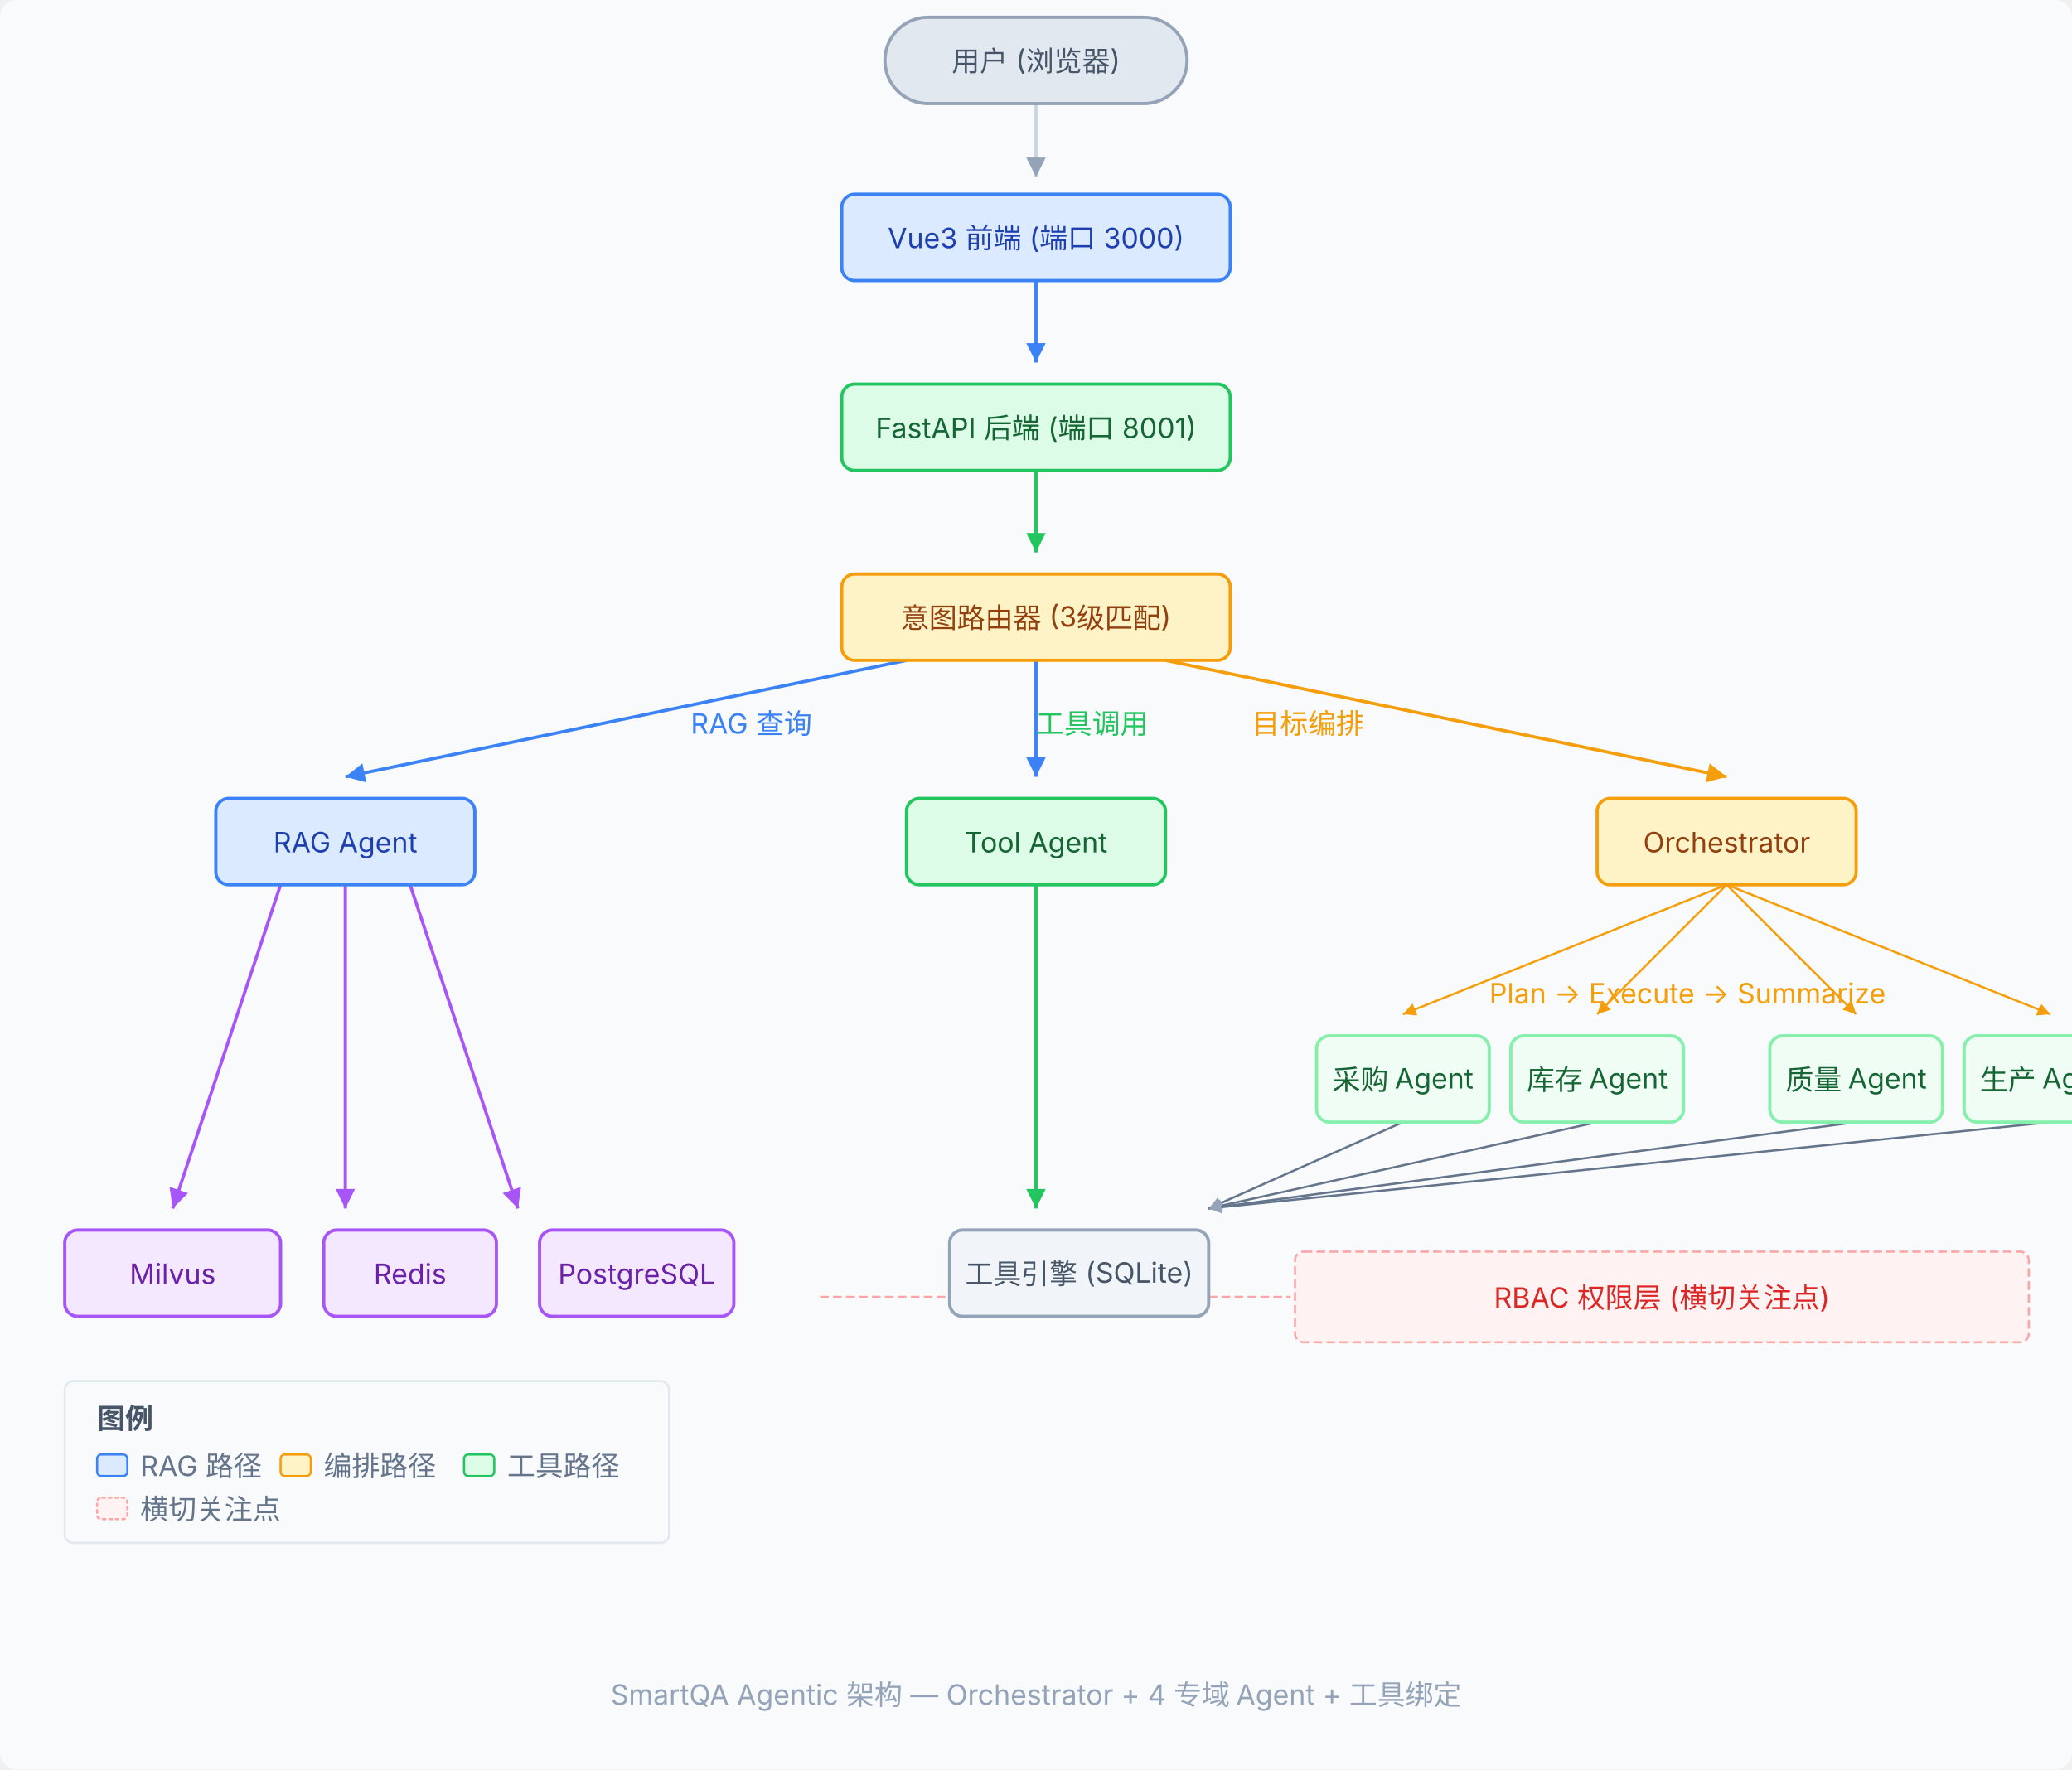
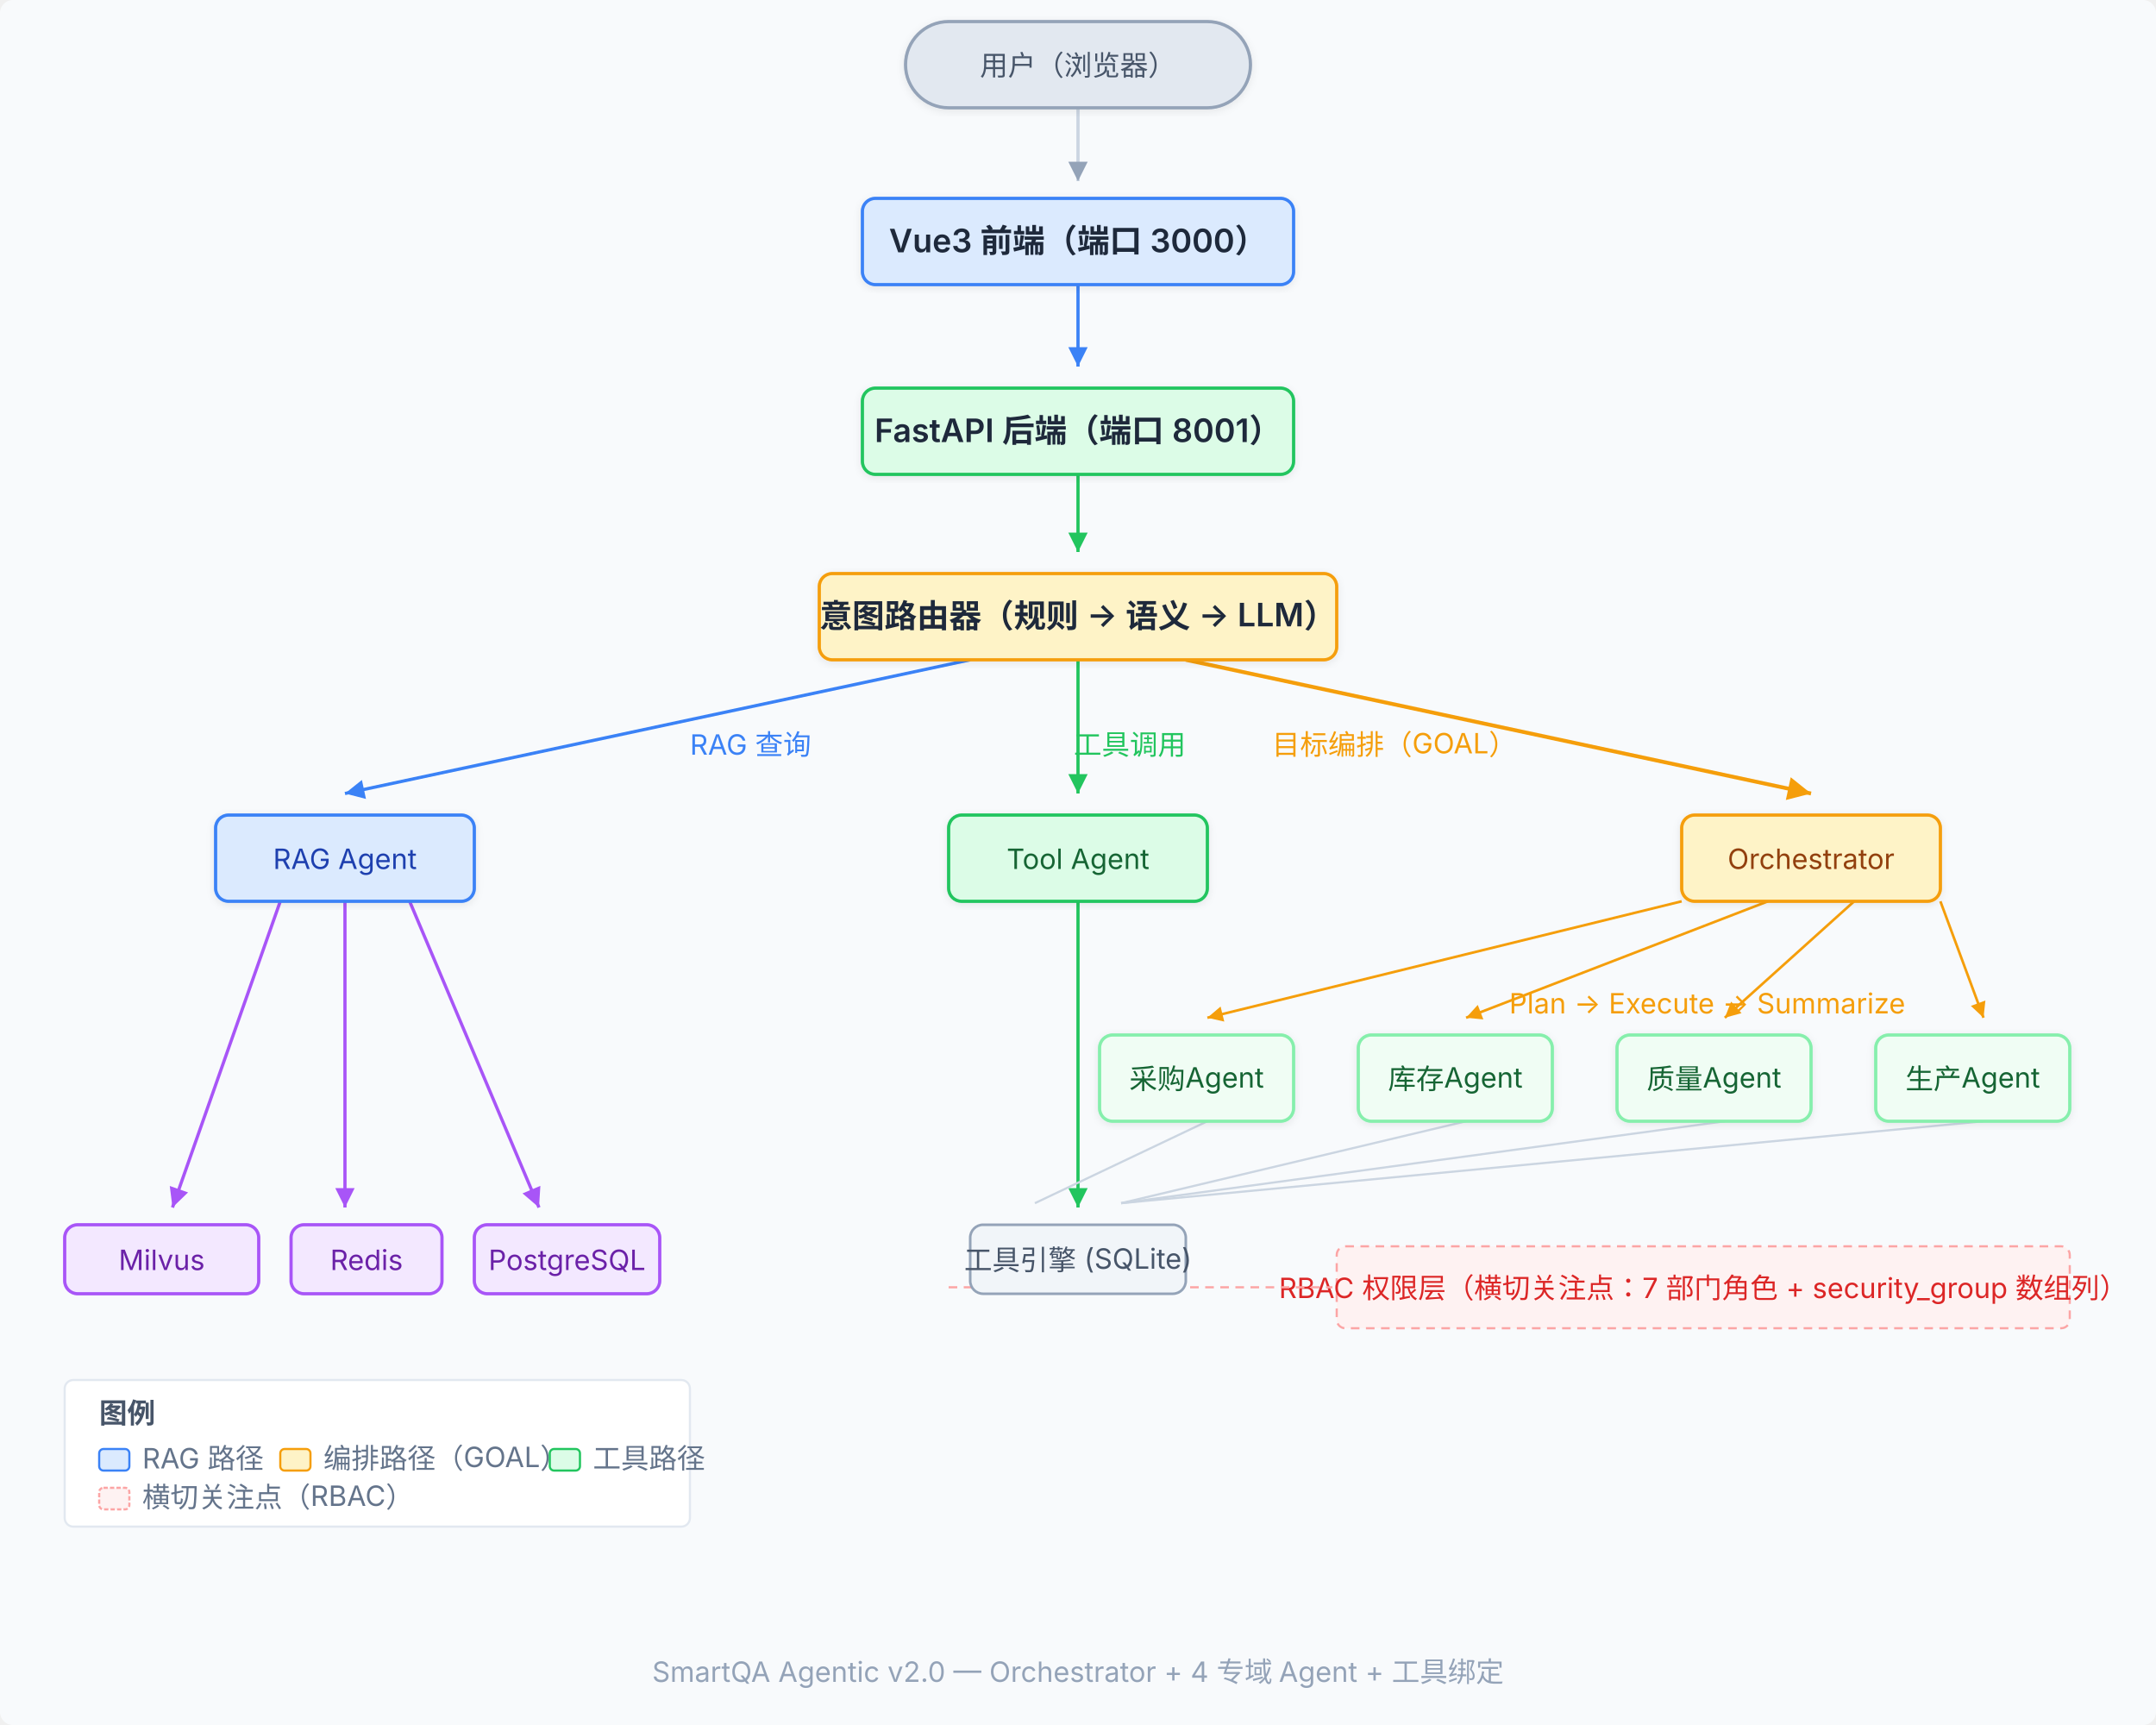
- <svg xmlns="http://www.w3.org/2000/svg" width="960" height="820" viewBox="0 0 960 820">
+ <svg xmlns="http://www.w3.org/2000/svg" width="1000" height="800" viewBox="0 0 1000 800">
  <defs>
-     <marker id="arrow-slate" viewBox="0 0 10 10" refX="10" refY="5" markerWidth="6" markerHeight="6" orient="auto">
+     <marker id="a-s" viewBox="0 0 10 10" refX="10" refY="5" markerWidth="6" markerHeight="6" orient="auto">
      <path d="M0 0L10 5L0 10z" fill="#94a3b8" />
    </marker>
-     <marker id="arrow-blue" viewBox="0 0 10 10" refX="10" refY="5" markerWidth="6" markerHeight="6" orient="auto">
+     <marker id="a-b" viewBox="0 0 10 10" refX="10" refY="5" markerWidth="6" markerHeight="6" orient="auto">
      <path d="M0 0L10 5L0 10z" fill="#3b82f6" />
    </marker>
-     <marker id="arrow-green" viewBox="0 0 10 10" refX="10" refY="5" markerWidth="6" markerHeight="6" orient="auto">
+     <marker id="a-g" viewBox="0 0 10 10" refX="10" refY="5" markerWidth="6" markerHeight="6" orient="auto">
      <path d="M0 0L10 5L0 10z" fill="#22c55e" />
    </marker>
-     <marker id="arrow-purple" viewBox="0 0 10 10" refX="10" refY="5" markerWidth="6" markerHeight="6" orient="auto">
+     <marker id="a-p" viewBox="0 0 10 10" refX="10" refY="5" markerWidth="6" markerHeight="6" orient="auto">
      <path d="M0 0L10 5L0 10z" fill="#a855f7" />
    </marker>
-     <marker id="arrow-orange" viewBox="0 0 10 10" refX="10" refY="5" markerWidth="6" markerHeight="6" orient="auto">
+     <marker id="a-o" viewBox="0 0 10 10" refX="10" refY="5" markerWidth="6" markerHeight="6" orient="auto">
      <path d="M0 0L10 5L0 10z" fill="#f59e0b" />
    </marker>
-     <marker id="arrow-red" viewBox="0 0 10 10" refX="10" refY="5" markerWidth="6" markerHeight="6" orient="auto">
-       <path d="M0 0L10 5L0 10z" fill="#ef4444" />
-     </marker>
-     <style>text{font-family:-apple-system,BlinkMacSystemFont,'Segoe UI',sans-serif;font-size:13px} .title{font-size:16px;font-weight:700;fill:#1e293b} .small{font-size:11px;fill:#64748b} .tiny{font-size:9px;fill:#94a3b8}</style>
+     <filter id="shadow">
+       <feDropShadow dx="0" dy="1" stdDeviation="2" flood-opacity="0.08" />
+     </filter>
+     <style>text{font-family:-apple-system,BlinkMacSystemFont,'Segoe UI',sans-serif;font-size:13px} .t{font-size:15px;font-weight:600;fill:#1e293b} .s{font-size:11px;fill:#64748b} .xs{font-size:9px;fill:#94a3b8}</style>
  </defs>
-   <rect width="960" height="820" fill="#f8fafc" rx="8" />
-   <line x1="480" y1="48" x2="480" y2="82" stroke="#cbd5e1" stroke-width="1.5" marker-end="url(#arrow-slate)" />
-   <line x1="480" y1="130" x2="480" y2="168" stroke="#3b82f6" stroke-width="1.5" marker-end="url(#arrow-blue)" />
-   <line x1="480" y1="218" x2="480" y2="256" stroke="#22c55e" stroke-width="1.5" marker-end="url(#arrow-green)" />
-   <line x1="420" y1="306" x2="160" y2="360" stroke="#3b82f6" stroke-width="1.5" marker-end="url(#arrow-blue)" />
-   <line x1="480" y1="306" x2="480" y2="360" stroke="#3b82f6" stroke-width="1.5" marker-end="url(#arrow-blue)" />
-   <line x1="540" y1="306" x2="800" y2="360" stroke="#f59e0b" stroke-width="1.5" marker-end="url(#arrow-orange)" />
-   <line x1="800" y1="410" x2="650" y2="470" stroke="#f59e0b" stroke-width="1" marker-end="url(#arrow-orange)" />
-   <line x1="800" y1="410" x2="740" y2="470" stroke="#f59e0b" stroke-width="1" marker-end="url(#arrow-orange)" />
-   <line x1="800" y1="410" x2="860" y2="470" stroke="#f59e0b" stroke-width="1" marker-end="url(#arrow-orange)" />
-   <line x1="800" y1="410" x2="950" y2="470" stroke="#f59e0b" stroke-width="1" marker-end="url(#arrow-orange)" />
-   <line x1="130" y1="410" x2="80" y2="560" stroke="#a855f7" stroke-width="1.5" marker-end="url(#arrow-purple)" />
-   <line x1="160" y1="410" x2="160" y2="560" stroke="#a855f7" stroke-width="1.5" marker-end="url(#arrow-purple)" />
-   <line x1="190" y1="410" x2="240" y2="560" stroke="#a855f7" stroke-width="1.5" marker-end="url(#arrow-purple)" />
-   <line x1="480" y1="410" x2="480" y2="560" stroke="#22c55e" stroke-width="1.5" marker-end="url(#arrow-green)" />
-   <line x1="650" y1="520" x2="560" y2="560" stroke="#64748b" stroke-width="1" marker-end="url(#arrow-slate)" />
-   <line x1="740" y1="520" x2="560" y2="560" stroke="#64748b" stroke-width="1" marker-end="url(#arrow-slate)" />
-   <line x1="860" y1="520" x2="560" y2="560" stroke="#64748b" stroke-width="1" marker-end="url(#arrow-slate)" />
-   <line x1="950" y1="520" x2="560" y2="560" stroke="#64748b" stroke-width="1" marker-end="url(#arrow-slate)" />
-   <rect x="600" y="580" width="340" height="42" rx="4" fill="#fef2f2" stroke="#fca5a5" stroke-width="1" stroke-dasharray="4,2" />
-   <text x="770" y="606" text-anchor="middle" fill="#dc2626" font-size="12">RBAC 权限层 (横切关注点)</text>
-   <line x1="380" y1="601" x2="598" y2="601" stroke="#fca5a5" stroke-width="1" stroke-dasharray="4,2" />
-   <rect x="410" y="8" width="140" height="40" rx="20" fill="#e2e8f0" stroke="#94a3b8" stroke-width="1.5" />
-   <text x="480" y="33" text-anchor="middle" fill="#475569" font-size="13">用户 (浏览器)</text>
-   <rect x="390" y="90" width="180" height="40" rx="6" fill="#dbeafe" stroke="#3b82f6" stroke-width="1.5" />
-   <text x="480" y="115" text-anchor="middle" fill="#1e40af" font-size="13">Vue3 前端 (端口 3000)</text>
-   <rect x="390" y="178" width="180" height="40" rx="6" fill="#dcfce7" stroke="#22c55e" stroke-width="1.5" />
-   <text x="480" y="203" text-anchor="middle" fill="#166534" font-size="13">FastAPI 后端 (端口 8001)</text>
-   <rect x="390" y="266" width="180" height="40" rx="6" fill="#fef3c7" stroke="#f59e0b" stroke-width="1.5" />
-   <text x="480" y="291" text-anchor="middle" fill="#92400e" font-size="13">意图路由器 (3级匹配)</text>
-   <rect x="100" y="370" width="120" height="40" rx="6" fill="#dbeafe" stroke="#3b82f6" stroke-width="1.5" />
-   <text x="160" y="395" text-anchor="middle" fill="#1e40af" font-size="12">RAG Agent</text>
-   <rect x="420" y="370" width="120" height="40" rx="6" fill="#dcfce7" stroke="#22c55e" stroke-width="1.5" />
-   <text x="480" y="395" text-anchor="middle" fill="#166534" font-size="12">Tool Agent</text>
-   <rect x="740" y="370" width="120" height="40" rx="6" fill="#fef3c7" stroke="#f59e0b" stroke-width="1.5" />
-   <text x="800" y="395" text-anchor="middle" fill="#92400e" font-size="12">Orchestrator</text>
-   <rect x="610" y="480" width="80" height="40" rx="6" fill="#f0fdf4" stroke="#86efac" stroke-width="1.5" />
-   <text x="650" y="505" text-anchor="middle" fill="#166534" font-size="10">采购 Agent</text>
-   <rect x="700" y="480" width="80" height="40" rx="6" fill="#f0fdf4" stroke="#86efac" stroke-width="1.5" />
-   <text x="740" y="505" text-anchor="middle" fill="#166534" font-size="10">库存 Agent</text>
-   <rect x="820" y="480" width="80" height="40" rx="6" fill="#f0fdf4" stroke="#86efac" stroke-width="1.5" />
-   <text x="860" y="505" text-anchor="middle" fill="#166534" font-size="10">质量 Agent</text>
-   <rect x="910" y="480" width="80" height="40" rx="6" fill="#f0fdf4" stroke="#86efac" stroke-width="1.5" />
-   <text x="950" y="505" text-anchor="middle" fill="#166534" font-size="10">生产 Agent</text>
-   <rect x="440" y="570" width="120" height="40" rx="6" fill="#f1f5f9" stroke="#94a3b8" stroke-width="1.5" />
-   <text x="500" y="595" text-anchor="middle" fill="#475569" font-size="12">工具引擎 (SQLite)</text>
-   <rect x="30" y="570" width="100" height="40" rx="6" fill="#f3e8ff" stroke="#a855f7" stroke-width="1.5" />
-   <text x="80" y="595" text-anchor="middle" fill="#6b21a8" font-size="12">Milvus</text>
-   <rect x="150" y="570" width="80" height="40" rx="6" fill="#f3e8ff" stroke="#a855f7" stroke-width="1.5" />
-   <text x="190" y="595" text-anchor="middle" fill="#6b21a8" font-size="12">Redis</text>
-   <rect x="250" y="570" width="90" height="40" rx="6" fill="#f3e8ff" stroke="#a855f7" stroke-width="1.5" />
-   <text x="295" y="595" text-anchor="middle" fill="#6b21a8" font-size="12">PostgreSQL</text>
-   <text x="320" y="340" fill="#3b82f6" font-size="10">RAG 查询</text>
-   <text x="480" y="340" fill="#22c55e" font-size="10">工具调用</text>
-   <text x="580" y="340" fill="#f59e0b" font-size="10">目标编排</text>
-   <text x="690" y="465" fill="#f59e0b" font-size="9">Plan → Execute → Summarize</text>
-   <rect x="30" y="640" width="280" height="75" rx="4" fill="none" stroke="#e2e8f0" stroke-width="1" />
-   <text x="45" y="662" fill="#475569" font-size="11" font-weight="600">图例</text>
-   <rect x="45" y="674" width="14" height="10" rx="2" fill="#dbeafe" stroke="#3b82f6" stroke-width="1" />
-   <text x="65" y="684" fill="#64748b" font-size="9">RAG 路径</text>
-   <rect x="130" y="674" width="14" height="10" rx="2" fill="#fef3c7" stroke="#f59e0b" stroke-width="1" />
-   <text x="150" y="684" fill="#64748b" font-size="9">编排路径</text>
-   <rect x="215" y="674" width="14" height="10" rx="2" fill="#dcfce7" stroke="#22c55e" stroke-width="1" />
-   <text x="235" y="684" fill="#64748b" font-size="9">工具路径</text>
-   <rect x="45" y="694" width="14" height="10" rx="2" fill="#fef2f2" stroke="#fca5a5" stroke-width="1" stroke-dasharray="2,1" />
-   <text x="65" y="704" fill="#64748b" font-size="9">横切关注点</text>
-   <text x="480" y="790" text-anchor="middle" fill="#94a3b8" font-size="10">SmartQA Agentic 架构 — Orchestrator + 4 专域 Agent + 工具绑定</text>
+   <rect width="1000" height="800" fill="#f8fafc" rx="6" />
+   <line x1="500" y1="50" x2="500" y2="84" stroke="#cbd5e1" stroke-width="1.5" marker-end="url(#a-s)" />
+   <line x1="500" y1="132" x2="500" y2="170" stroke="#3b82f6" stroke-width="1.5" marker-end="url(#a-b)" />
+   <line x1="500" y1="220" x2="500" y2="256" stroke="#22c55e" stroke-width="1.5" marker-end="url(#a-g)" />
+   <line x1="450" y1="306" x2="160" y2="368" stroke="#3b82f6" stroke-width="1.5" marker-end="url(#a-b)" />
+   <line x1="500" y1="306" x2="500" y2="368" stroke="#22c55e" stroke-width="1.5" marker-end="url(#a-g)" />
+   <line x1="550" y1="306" x2="840" y2="368" stroke="#f59e0b" stroke-width="1.8" marker-end="url(#a-o)" />
+   <line x1="780" y1="418" x2="560" y2="472" stroke="#f59e0b" stroke-width="1.2" marker-end="url(#a-o)" />
+   <line x1="820" y1="418" x2="680" y2="472" stroke="#f59e0b" stroke-width="1.2" marker-end="url(#a-o)" />
+   <line x1="860" y1="418" x2="800" y2="472" stroke="#f59e0b" stroke-width="1.2" marker-end="url(#a-o)" />
+   <line x1="900" y1="418" x2="920" y2="472" stroke="#f59e0b" stroke-width="1.2" marker-end="url(#a-o)" />
+   <line x1="130" y1="418" x2="80" y2="560" stroke="#a855f7" stroke-width="1.5" marker-end="url(#a-p)" />
+   <line x1="160" y1="418" x2="160" y2="560" stroke="#a855f7" stroke-width="1.5" marker-end="url(#a-p)" />
+   <line x1="190" y1="418" x2="250" y2="560" stroke="#a855f7" stroke-width="1.5" marker-end="url(#a-p)" />
+   <line x1="500" y1="418" x2="500" y2="560" stroke="#22c55e" stroke-width="1.5" marker-end="url(#a-g)" />
+   <line x1="560" y1="520" x2="480" y2="558" stroke="#cbd5e1" stroke-width="1" />
+   <line x1="680" y1="520" x2="520" y2="558" stroke="#cbd5e1" stroke-width="1" />
+   <line x1="800" y1="520" x2="520" y2="558" stroke="#cbd5e1" stroke-width="1" />
+   <line x1="920" y1="520" x2="520" y2="558" stroke="#cbd5e1" stroke-width="1" />
+   <rect x="620" y="578" width="340" height="38" rx="4" fill="#fef2f2" stroke="#fca5a5" stroke-width="1" stroke-dasharray="4,3" />
+   <text x="790" y="602" text-anchor="middle" fill="#dc2626" font-size="12">RBAC 权限层（横切关注点：7 部门角色 + security_group 数组列）</text>
+   <line x1="440" y1="597" x2="618" y2="597" stroke="#fca5a5" stroke-width="1" stroke-dasharray="4,3" />
+   <rect x="420" y="10" width="160" height="40" rx="20" fill="#e2e8f0" stroke="#94a3b8" stroke-width="1.5" filter="url(#shadow)" />
+   <text x="500" y="35" text-anchor="middle" fill="#475569" font-size="13">用户（浏览器）</text>
+   <rect x="400" y="92" width="200" height="40" rx="6" fill="#dbeafe" stroke="#3b82f6" stroke-width="1.5" filter="url(#shadow)" />
+   <text x="500" y="117" text-anchor="middle" fill="#1e40af" class="t">Vue3 前端（端口 3000）</text>
+   <rect x="400" y="180" width="200" height="40" rx="6" fill="#dcfce7" stroke="#22c55e" stroke-width="1.5" filter="url(#shadow)" />
+   <text x="500" y="205" text-anchor="middle" fill="#166534" class="t">FastAPI 后端（端口 8001）</text>
+   <rect x="380" y="266" width="240" height="40" rx="6" fill="#fef3c7" stroke="#f59e0b" stroke-width="1.5" filter="url(#shadow)" />
+   <text x="500" y="291" text-anchor="middle" fill="#92400e" class="t">意图路由器（规则 → 语义 → LLM）</text>
+   <rect x="100" y="378" width="120" height="40" rx="6" fill="#dbeafe" stroke="#3b82f6" stroke-width="1.5" filter="url(#shadow)" />
+   <text x="160" y="403" text-anchor="middle" fill="#1e40af" font-size="12">RAG Agent</text>
+   <rect x="440" y="378" width="120" height="40" rx="6" fill="#dcfce7" stroke="#22c55e" stroke-width="1.5" filter="url(#shadow)" />
+   <text x="500" y="403" text-anchor="middle" fill="#166534" font-size="12">Tool Agent</text>
+   <rect x="780" y="378" width="120" height="40" rx="6" fill="#fef3c7" stroke="#f59e0b" stroke-width="1.5" filter="url(#shadow)" />
+   <text x="840" y="403" text-anchor="middle" fill="#92400e" font-size="12">Orchestrator</text>
+   <rect x="510" y="480" width="90" height="40" rx="6" fill="#f0fdf4" stroke="#86efac" stroke-width="1.5" filter="url(#shadow)" />
+   <text x="555" y="505" text-anchor="middle" fill="#166534" font-size="11">采购Agent</text>
+   <rect x="630" y="480" width="90" height="40" rx="6" fill="#f0fdf4" stroke="#86efac" stroke-width="1.5" filter="url(#shadow)" />
+   <text x="675" y="505" text-anchor="middle" fill="#166534" font-size="11">库存Agent</text>
+   <rect x="750" y="480" width="90" height="40" rx="6" fill="#f0fdf4" stroke="#86efac" stroke-width="1.5" filter="url(#shadow)" />
+   <text x="795" y="505" text-anchor="middle" fill="#166534" font-size="11">质量Agent</text>
+   <rect x="870" y="480" width="90" height="40" rx="6" fill="#f0fdf4" stroke="#86efac" stroke-width="1.5" filter="url(#shadow)" />
+   <text x="915" y="505" text-anchor="middle" fill="#166534" font-size="11">生产Agent</text>
+   <rect x="450" y="568" width="100" height="32" rx="6" fill="#f1f5f9" stroke="#94a3b8" stroke-width="1.2" />
+   <text x="500" y="589" text-anchor="middle" fill="#475569" font-size="11">工具引擎 (SQLite)</text>
+   <rect x="30" y="568" width="90" height="32" rx="6" fill="#f3e8ff" stroke="#a855f7" stroke-width="1.5" />
+   <text x="75" y="589" text-anchor="middle" fill="#6b21a8" font-size="11">Milvus</text>
+   <rect x="135" y="568" width="70" height="32" rx="6" fill="#f3e8ff" stroke="#a855f7" stroke-width="1.5" />
+   <text x="170" y="589" text-anchor="middle" fill="#6b21a8" font-size="11">Redis</text>
+   <rect x="220" y="568" width="86" height="32" rx="6" fill="#f3e8ff" stroke="#a855f7" stroke-width="1.5" />
+   <text x="263" y="589" text-anchor="middle" fill="#6b21a8" font-size="11">PostgreSQL</text>
+   <text x="320" y="350" fill="#3b82f6" font-size="10">RAG 查询</text>
+   <text x="498" y="350" fill="#22c55e" font-size="10">工具调用</text>
+   <text x="590" y="350" fill="#f59e0b" font-size="10">目标编排（GOAL）</text>
+   <text x="700" y="470" fill="#f59e0b" font-size="9">Plan → Execute → Summarize</text>
+   <rect x="30" y="640" width="290" height="68" rx="4" fill="#fff" stroke="#e2e8f0" stroke-width="1" />
+   <text x="46" y="660" fill="#475569" font-size="11" font-weight="600">图例</text>
+   <rect x="46" y="672" width="14" height="10" rx="2" fill="#dbeafe" stroke="#3b82f6" stroke-width="1" />
+   <text x="66" y="681" fill="#64748b" font-size="9">RAG 路径</text>
+   <rect x="130" y="672" width="14" height="10" rx="2" fill="#fef3c7" stroke="#f59e0b" stroke-width="1" />
+   <text x="150" y="681" fill="#64748b" font-size="9">编排路径（GOAL）</text>
+   <rect x="255" y="672" width="14" height="10" rx="2" fill="#dcfce7" stroke="#22c55e" stroke-width="1" />
+   <text x="275" y="681" fill="#64748b" font-size="9">工具路径</text>
+   <rect x="46" y="690" width="14" height="10" rx="2" fill="#fef2f2" stroke="#fca5a5" stroke-width="1" stroke-dasharray="2,1" />
+   <text x="66" y="699" fill="#64748b" font-size="9">横切关注点（RBAC）</text>
+   <text x="500" y="780" text-anchor="middle" fill="#94a3b8" font-size="10">SmartQA Agentic v2.0 — Orchestrator + 4 专域 Agent + 工具绑定</text>
</svg>
